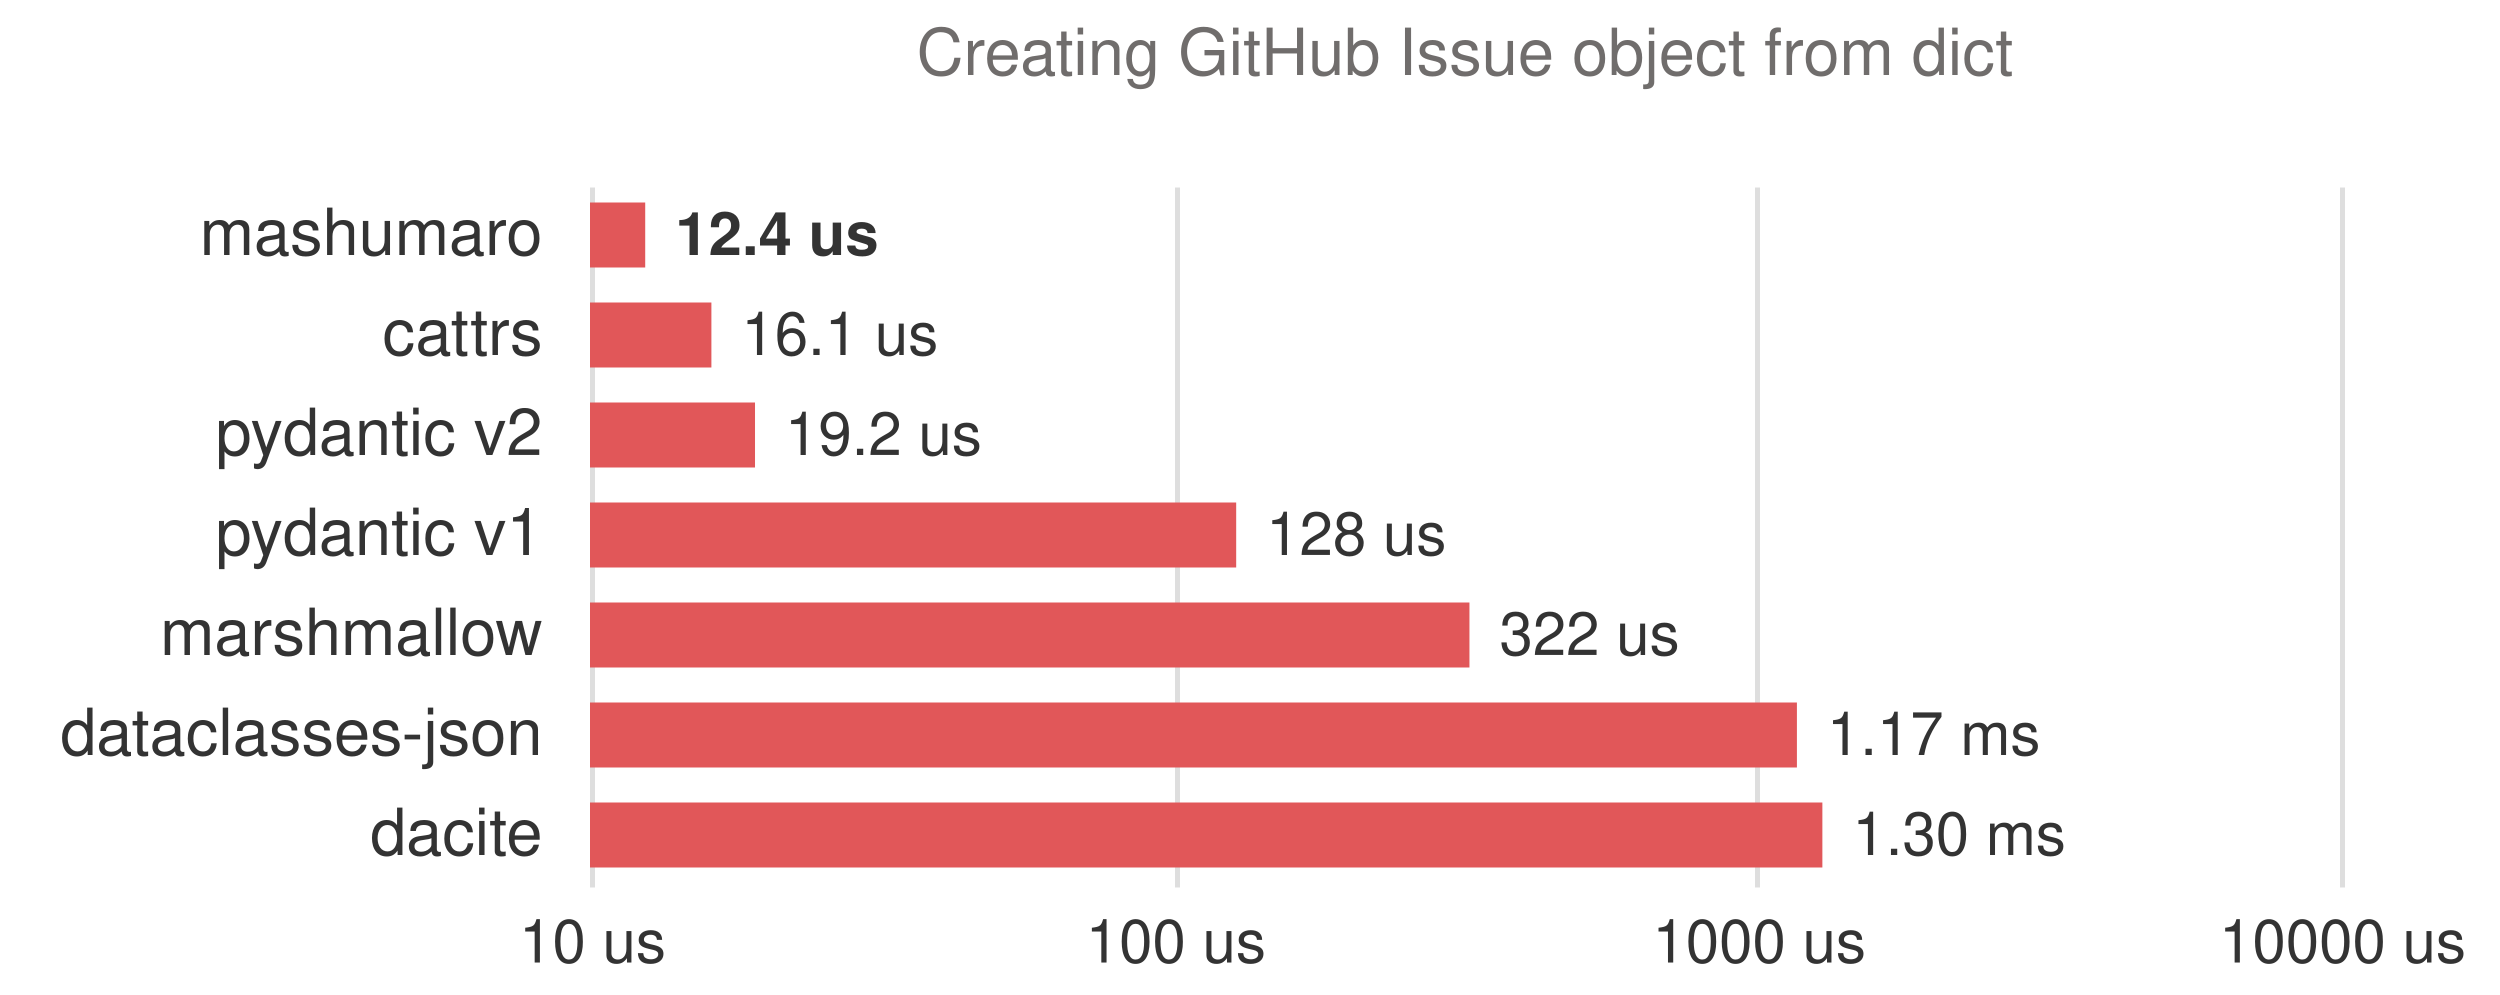
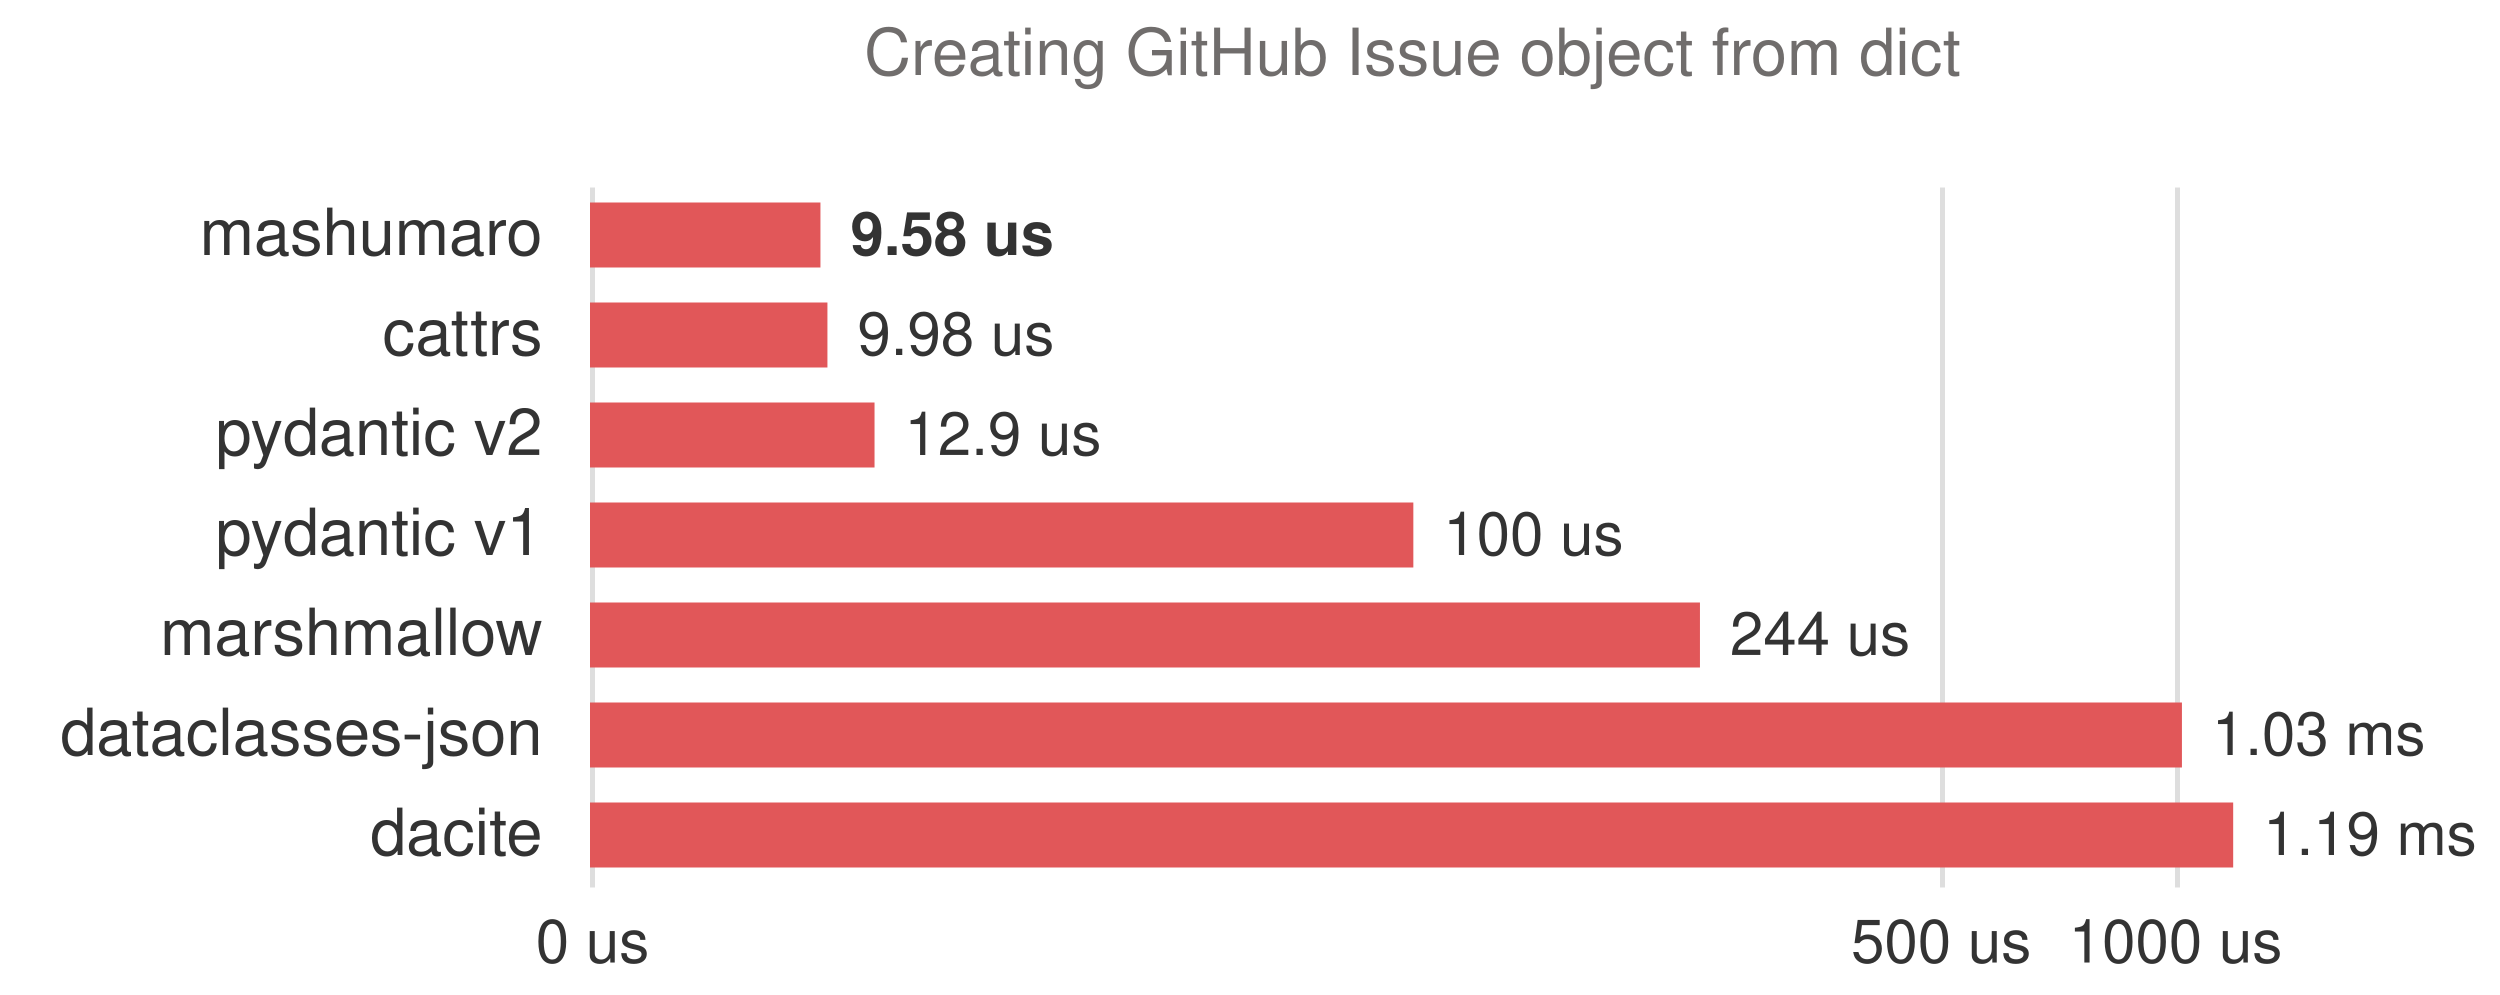
<svg xmlns="http://www.w3.org/2000/svg" version="1.1" class="marks" width="1000" height="398" viewBox="0 0 500 199">
  <g fill="none" stroke-miterlimit="10" transform="translate(118,37)">
    <g class="mark-group role-frame root" role="graphics-object" aria-roledescription="group mark container">
      <g transform="translate(0,0)">
-         <path class="background" aria-hidden="true" d="M0,0h350v140h-350Z" />
+         <path class="background" aria-hidden="true" d="M0,0h329v140h-329Z" />
        <g>
          <g class="mark-group role-axis" aria-hidden="true">
            <g transform="translate(0.5,140.5)">
              <path class="background" aria-hidden="true" d="M0,0h0v0h0Z" pointer-events="none" />
              <g>
                <g class="mark-rule role-axis-grid" pointer-events="none">
                  <line transform="translate(0,0)" x2="0" y2="-140" stroke="rgba(127,127,127,0.25)" stroke-width="1" opacity="1" />
-                   <line transform="translate(117,0)" x2="0" y2="-140" stroke="rgba(127,127,127,0.25)" stroke-width="1" opacity="1" />
-                   <line transform="translate(233,0)" x2="0" y2="-140" stroke="rgba(127,127,127,0.25)" stroke-width="1" opacity="1" />
-                   <line transform="translate(350,0)" x2="0" y2="-140" stroke="rgba(127,127,127,0.25)" stroke-width="1" opacity="1" />
+                   <line transform="translate(270,0)" x2="0" y2="-140" stroke="rgba(127,127,127,0.25)" stroke-width="1" opacity="1" />
+                   <line transform="translate(317,0)" x2="0" y2="-140" stroke="rgba(127,127,127,0.25)" stroke-width="1" opacity="1" />
                </g>
              </g>
              <path class="foreground" aria-hidden="true" d="" pointer-events="none" display="none" />
            </g>
          </g>
-           <g class="mark-group role-axis" role="graphics-symbol" aria-roledescription="axis" aria-label="X-axis for a log scale with values from 0.00001 to 0.01">
+           <g class="mark-group role-axis" role="graphics-symbol" aria-roledescription="axis" aria-label="X-axis for a symlog scale with values from 0.0000 to 0.0012">
            <g transform="translate(0.5,140.5)">
              <path class="background" aria-hidden="true" d="M0,0h0v0h0Z" pointer-events="none" />
              <g>
                <g class="mark-rule role-axis-tick" pointer-events="none">
                  <line transform="translate(0,0)" x2="0" y2="0" stroke="rgba(127,127,127,0.25)" stroke-width="1" opacity="1" />
-                   <line transform="translate(117,0)" x2="0" y2="0" stroke="rgba(127,127,127,0.25)" stroke-width="1" opacity="1" />
-                   <line transform="translate(233,0)" x2="0" y2="0" stroke="rgba(127,127,127,0.25)" stroke-width="1" opacity="1" />
-                   <line transform="translate(350,0)" x2="0" y2="0" stroke="rgba(127,127,127,0.25)" stroke-width="1" opacity="1" />
+                   <line transform="translate(270,0)" x2="0" y2="0" stroke="rgba(127,127,127,0.25)" stroke-width="1" opacity="1" />
+                   <line transform="translate(317,0)" x2="0" y2="0" stroke="rgba(127,127,127,0.25)" stroke-width="1" opacity="1" />
                </g>
                <g class="mark-text role-axis-label" pointer-events="none">
-                   <text text-anchor="middle" transform="translate(0,15)" font-family="-apple-system,BlinkMacSystemFont,&quot;Segoe UI&quot;,Helvetica,Arial,sans-serif,&quot;Apple Color Emoji&quot;,&quot;Segoe UI Emoji&quot;" font-size="12px" fill="#333333" opacity="1">10 us</text>
-                   <text text-anchor="middle" transform="translate(116.6667,15)" font-family="-apple-system,BlinkMacSystemFont,&quot;Segoe UI&quot;,Helvetica,Arial,sans-serif,&quot;Apple Color Emoji&quot;,&quot;Segoe UI Emoji&quot;" font-size="12px" fill="#333333" opacity="1">100 us</text>
-                   <text text-anchor="middle" transform="translate(233.3333,15)" font-family="-apple-system,BlinkMacSystemFont,&quot;Segoe UI&quot;,Helvetica,Arial,sans-serif,&quot;Apple Color Emoji&quot;,&quot;Segoe UI Emoji&quot;" font-size="12px" fill="#333333" opacity="1">1000 us</text>
-                   <text text-anchor="middle" transform="translate(350,15)" font-family="-apple-system,BlinkMacSystemFont,&quot;Segoe UI&quot;,Helvetica,Arial,sans-serif,&quot;Apple Color Emoji&quot;,&quot;Segoe UI Emoji&quot;" font-size="12px" fill="#333333" opacity="1">10000 us</text>
+                   <text text-anchor="middle" transform="translate(0,15)" font-family="-apple-system,BlinkMacSystemFont,&quot;Segoe UI&quot;,Helvetica,Arial,sans-serif,&quot;Apple Color Emoji&quot;,&quot;Segoe UI Emoji&quot;" font-size="12px" fill="#333333" opacity="1">0 us</text>
+                   <text text-anchor="middle" transform="translate(269.7304,15)" font-family="-apple-system,BlinkMacSystemFont,&quot;Segoe UI&quot;,Helvetica,Arial,sans-serif,&quot;Apple Color Emoji&quot;,&quot;Segoe UI Emoji&quot;" font-size="12px" fill="#333333" opacity="1">500 us</text>
+                   <text text-anchor="middle" transform="translate(316.6057,15)" font-family="-apple-system,BlinkMacSystemFont,&quot;Segoe UI&quot;,Helvetica,Arial,sans-serif,&quot;Apple Color Emoji&quot;,&quot;Segoe UI Emoji&quot;" font-size="12px" fill="#333333" opacity="1">1000 us</text>
                </g>
              </g>
              <path class="foreground" aria-hidden="true" d="" pointer-events="none" display="none" />
            </g>
          </g>
          <g class="mark-group role-axis" role="graphics-symbol" aria-roledescription="axis" aria-label="Y-axis for a discrete scale with 7 values: mashumaro, cattrs, pydantic v2, pydantic v1, marshmallow, dataclasses-json, dacite">
            <g transform="translate(0.5,0.5)">
              <path class="background" aria-hidden="true" d="M0,0h0v0h0Z" pointer-events="none" />
              <g>
                <g class="mark-text role-axis-label" pointer-events="none">
                  <text text-anchor="end" transform="translate(-10,13.5)" font-family="-apple-system,BlinkMacSystemFont,&quot;Segoe UI&quot;,Helvetica,Arial,sans-serif,&quot;Apple Color Emoji&quot;,&quot;Segoe UI Emoji&quot;" font-size="13px" fill="#333333" opacity="1">mashumaro</text>
                  <text text-anchor="end" transform="translate(-10,33.5)" font-family="-apple-system,BlinkMacSystemFont,&quot;Segoe UI&quot;,Helvetica,Arial,sans-serif,&quot;Apple Color Emoji&quot;,&quot;Segoe UI Emoji&quot;" font-size="13px" fill="#333333" opacity="1">cattrs</text>
                  <text text-anchor="end" transform="translate(-10,53.5)" font-family="-apple-system,BlinkMacSystemFont,&quot;Segoe UI&quot;,Helvetica,Arial,sans-serif,&quot;Apple Color Emoji&quot;,&quot;Segoe UI Emoji&quot;" font-size="13px" fill="#333333" opacity="1">pydantic v2</text>
                  <text text-anchor="end" transform="translate(-10,73.5)" font-family="-apple-system,BlinkMacSystemFont,&quot;Segoe UI&quot;,Helvetica,Arial,sans-serif,&quot;Apple Color Emoji&quot;,&quot;Segoe UI Emoji&quot;" font-size="13px" fill="#333333" opacity="1">pydantic v1</text>
                  <text text-anchor="end" transform="translate(-10,93.5)" font-family="-apple-system,BlinkMacSystemFont,&quot;Segoe UI&quot;,Helvetica,Arial,sans-serif,&quot;Apple Color Emoji&quot;,&quot;Segoe UI Emoji&quot;" font-size="13px" fill="#333333" opacity="1">marshmallow</text>
                  <text text-anchor="end" transform="translate(-10,113.5)" font-family="-apple-system,BlinkMacSystemFont,&quot;Segoe UI&quot;,Helvetica,Arial,sans-serif,&quot;Apple Color Emoji&quot;,&quot;Segoe UI Emoji&quot;" font-size="13px" fill="#333333" opacity="1">dataclasses-json</text>
                  <text text-anchor="end" transform="translate(-10,133.5)" font-family="-apple-system,BlinkMacSystemFont,&quot;Segoe UI&quot;,Helvetica,Arial,sans-serif,&quot;Apple Color Emoji&quot;,&quot;Segoe UI Emoji&quot;" font-size="13px" fill="#333333" opacity="1">dacite</text>
                </g>
              </g>
              <path class="foreground" aria-hidden="true" d="" pointer-events="none" display="none" />
            </g>
          </g>
          <g class="mark-rect role-mark layer_0_marks" role="graphics-object" aria-roledescription="rect mark container">
-             <path aria-label="time: 0.0000124350838592; library: mashumaro" role="graphics-symbol" aria-roledescription="bar" d="M0,3.5h11.042v13h-11.042Z" fill="#E15759" />
-             <path aria-label="time: 0.0000161474585641; library: cattrs" role="graphics-symbol" aria-roledescription="bar" d="M0,23.5h24.279v13h-24.279Z" fill="#E15759" />
-             <path aria-label="time: 0.0000191810726707; library: pydantic v2" role="graphics-symbol" aria-roledescription="bar" d="M0,43.5h33.002v13h-33.002Z" fill="#E15759" />
-             <path aria-label="time: 0.000128158578072; library: pydantic v1" role="graphics-symbol" aria-roledescription="bar" d="M0,63.5h129.237v13h-129.237Z" fill="#E15759" />
-             <path aria-label="time: 0.000321829706274; library: marshmallow" role="graphics-symbol" aria-roledescription="bar" d="M0,83.5h175.89v13h-175.89Z" fill="#E15759" />
-             <path aria-label="time: 0.00117218993631; library: dataclasses-json" role="graphics-symbol" aria-roledescription="bar" d="M0,103.5h241.383v13h-241.383Z" fill="#E15759" />
-             <path aria-label="time: 0.00129607535261; library: dacite" role="graphics-symbol" aria-roledescription="bar" d="M0,123.5h246.474v13h-246.474Z" fill="#E15759" />
+             <path aria-label="time: 0.0000095782038819; library: mashumaro" role="graphics-symbol" aria-roledescription="bar" d="M0,3.5h46.089v13h-46.089Z" fill="#E15759" />
+             <path aria-label="time: 0.00000998090493766; library: cattrs" role="graphics-symbol" aria-roledescription="bar" d="M0,23.5h47.486v13h-47.486Z" fill="#E15759" />
+             <path aria-label="time: 0.0000129218523744; library: pydantic v2" role="graphics-symbol" aria-roledescription="bar" d="M0,43.5h56.906v13h-56.906Z" fill="#E15759" />
+             <path aria-label="time: 0.000100270181659; library: pydantic v1" role="graphics-symbol" aria-roledescription="bar" d="M0,63.5h164.668v13h-164.668Z" fill="#E15759" />
+             <path aria-label="time: 0.000244296351396; library: marshmallow" role="graphics-symbol" aria-roledescription="bar" d="M0,83.5h221.99v13h-221.99Z" fill="#E15759" />
+             <path aria-label="time: 0.00102654809583; library: dataclasses-json" role="graphics-symbol" aria-roledescription="bar" d="M0,103.5h318.386v13h-318.386Z" fill="#E15759" />
+             <path aria-label="time: 0.00119359538294; library: dacite" role="graphics-symbol" aria-roledescription="bar" d="M0,123.5h328.636v13h-328.636Z" fill="#E15759" />
          </g>
          <g class="mark-text role-mark layer_1_marks" role="graphics-object" aria-roledescription="text mark container">
-             <text aria-label="time: 0.0000161474585641; library: cattrs; timeFormat: 16.1 us" role="graphics-symbol" aria-roledescription="text mark" text-anchor="start" transform="translate(30.27882,34)" font-family="-apple-system,BlinkMacSystemFont,&quot;Segoe UI&quot;,Helvetica,Arial,sans-serif,&quot;Apple Color Emoji&quot;,&quot;Segoe UI Emoji&quot;" font-size="12px" fill="#333333">16.1 us</text>
-             <text aria-label="time: 0.0000191810726707; library: pydantic v2; timeFormat: 19.2 us" role="graphics-symbol" aria-roledescription="text mark" text-anchor="start" transform="translate(39.00184,54)" font-family="-apple-system,BlinkMacSystemFont,&quot;Segoe UI&quot;,Helvetica,Arial,sans-serif,&quot;Apple Color Emoji&quot;,&quot;Segoe UI Emoji&quot;" font-size="12px" fill="#333333">19.2 us</text>
-             <text aria-label="time: 0.000128158578072; library: pydantic v1; timeFormat: 128 us" role="graphics-symbol" aria-roledescription="text mark" text-anchor="start" transform="translate(135.2372,74)" font-family="-apple-system,BlinkMacSystemFont,&quot;Segoe UI&quot;,Helvetica,Arial,sans-serif,&quot;Apple Color Emoji&quot;,&quot;Segoe UI Emoji&quot;" font-size="12px" fill="#333333">128 us</text>
-             <text aria-label="time: 0.000321829706274; library: marshmallow; timeFormat: 322 us" role="graphics-symbol" aria-roledescription="text mark" text-anchor="start" transform="translate(181.8897,94)" font-family="-apple-system,BlinkMacSystemFont,&quot;Segoe UI&quot;,Helvetica,Arial,sans-serif,&quot;Apple Color Emoji&quot;,&quot;Segoe UI Emoji&quot;" font-size="12px" fill="#333333">322 us</text>
-             <text aria-label="time: 0.00117218993631; library: dataclasses-json; timeFormat: 1.17 ms" role="graphics-symbol" aria-roledescription="text mark" text-anchor="start" transform="translate(247.3831,114)" font-family="-apple-system,BlinkMacSystemFont,&quot;Segoe UI&quot;,Helvetica,Arial,sans-serif,&quot;Apple Color Emoji&quot;,&quot;Segoe UI Emoji&quot;" font-size="12px" fill="#333333">1.17 ms</text>
-             <text aria-label="time: 0.00129607535261; library: dacite; timeFormat: 1.30 ms" role="graphics-symbol" aria-roledescription="text mark" text-anchor="start" transform="translate(252.4735,134)" font-family="-apple-system,BlinkMacSystemFont,&quot;Segoe UI&quot;,Helvetica,Arial,sans-serif,&quot;Apple Color Emoji&quot;,&quot;Segoe UI Emoji&quot;" font-size="12px" fill="#333333">1.30 ms</text>
+             <text aria-label="time: 0.00000998090493766; library: cattrs; timeFormat: 9.98 us" role="graphics-symbol" aria-roledescription="text mark" text-anchor="start" transform="translate(53.48563,34)" font-family="-apple-system,BlinkMacSystemFont,&quot;Segoe UI&quot;,Helvetica,Arial,sans-serif,&quot;Apple Color Emoji&quot;,&quot;Segoe UI Emoji&quot;" font-size="12px" fill="#333333">9.98 us</text>
+             <text aria-label="time: 0.0000129218523744; library: pydantic v2; timeFormat: 12.9 us" role="graphics-symbol" aria-roledescription="text mark" text-anchor="start" transform="translate(62.9056,54)" font-family="-apple-system,BlinkMacSystemFont,&quot;Segoe UI&quot;,Helvetica,Arial,sans-serif,&quot;Apple Color Emoji&quot;,&quot;Segoe UI Emoji&quot;" font-size="12px" fill="#333333">12.9 us</text>
+             <text aria-label="time: 0.000100270181659; library: pydantic v1; timeFormat: 100 us" role="graphics-symbol" aria-roledescription="text mark" text-anchor="start" transform="translate(170.6683,74)" font-family="-apple-system,BlinkMacSystemFont,&quot;Segoe UI&quot;,Helvetica,Arial,sans-serif,&quot;Apple Color Emoji&quot;,&quot;Segoe UI Emoji&quot;" font-size="12px" fill="#333333">100 us</text>
+             <text aria-label="time: 0.000244296351396; library: marshmallow; timeFormat: 244 us" role="graphics-symbol" aria-roledescription="text mark" text-anchor="start" transform="translate(227.9897,94)" font-family="-apple-system,BlinkMacSystemFont,&quot;Segoe UI&quot;,Helvetica,Arial,sans-serif,&quot;Apple Color Emoji&quot;,&quot;Segoe UI Emoji&quot;" font-size="12px" fill="#333333">244 us</text>
+             <text aria-label="time: 0.00102654809583; library: dataclasses-json; timeFormat: 1.03 ms" role="graphics-symbol" aria-roledescription="text mark" text-anchor="start" transform="translate(324.3856,114)" font-family="-apple-system,BlinkMacSystemFont,&quot;Segoe UI&quot;,Helvetica,Arial,sans-serif,&quot;Apple Color Emoji&quot;,&quot;Segoe UI Emoji&quot;" font-size="12px" fill="#333333">1.03 ms</text>
+             <text aria-label="time: 0.00119359538294; library: dacite; timeFormat: 1.19 ms" role="graphics-symbol" aria-roledescription="text mark" text-anchor="start" transform="translate(334.6359,134)" font-family="-apple-system,BlinkMacSystemFont,&quot;Segoe UI&quot;,Helvetica,Arial,sans-serif,&quot;Apple Color Emoji&quot;,&quot;Segoe UI Emoji&quot;" font-size="12px" fill="#333333">1.19 ms</text>
          </g>
          <g class="mark-text role-mark layer_2_marks" role="graphics-object" aria-roledescription="text mark container">
-             <text aria-label="time: 0.0000124350838592; library: mashumaro; timeFormat: 12.4 us" role="graphics-symbol" aria-roledescription="text mark" text-anchor="start" transform="translate(17.04235,14)" font-family="-apple-system,BlinkMacSystemFont,&quot;Segoe UI&quot;,Helvetica,Arial,sans-serif,&quot;Apple Color Emoji&quot;,&quot;Segoe UI Emoji&quot;" font-size="12px" font-weight="bold" fill="#333333">12.4 us</text>
+             <text aria-label="time: 0.0000095782038819; library: mashumaro; timeFormat: 9.58 us" role="graphics-symbol" aria-roledescription="text mark" text-anchor="start" transform="translate(52.08889,14)" font-family="-apple-system,BlinkMacSystemFont,&quot;Segoe UI&quot;,Helvetica,Arial,sans-serif,&quot;Apple Color Emoji&quot;,&quot;Segoe UI Emoji&quot;" font-size="12px" font-weight="bold" fill="#333333">9.58 us</text>
          </g>
          <g class="mark-group role-title">
-             <g transform="translate(175,-17)">
+             <g transform="translate(164.5,-17)">
              <path class="background" aria-hidden="true" d="M0,0h0v0h0Z" pointer-events="none" />
              <g>
                <g class="mark-text role-title-text" role="graphics-symbol" aria-roledescription="title" aria-label="Title text 'Creating GitHub Issue object from dict'" pointer-events="none">
                  <text text-anchor="middle" transform="translate(0,-5)" font-family="-apple-system,BlinkMacSystemFont,&quot;Segoe UI&quot;,Helvetica,Arial,sans-serif,&quot;Apple Color Emoji&quot;,&quot;Segoe UI Emoji&quot;" font-size="13px" font-weight="normal" fill="#706D6C" opacity="1">Creating GitHub Issue object from dict</text>
                </g>
              </g>
              <path class="foreground" aria-hidden="true" d="" pointer-events="none" display="none" />
            </g>
          </g>
        </g>
        <path class="foreground" aria-hidden="true" d="" display="none" />
      </g>
    </g>
  </g>
</svg>
